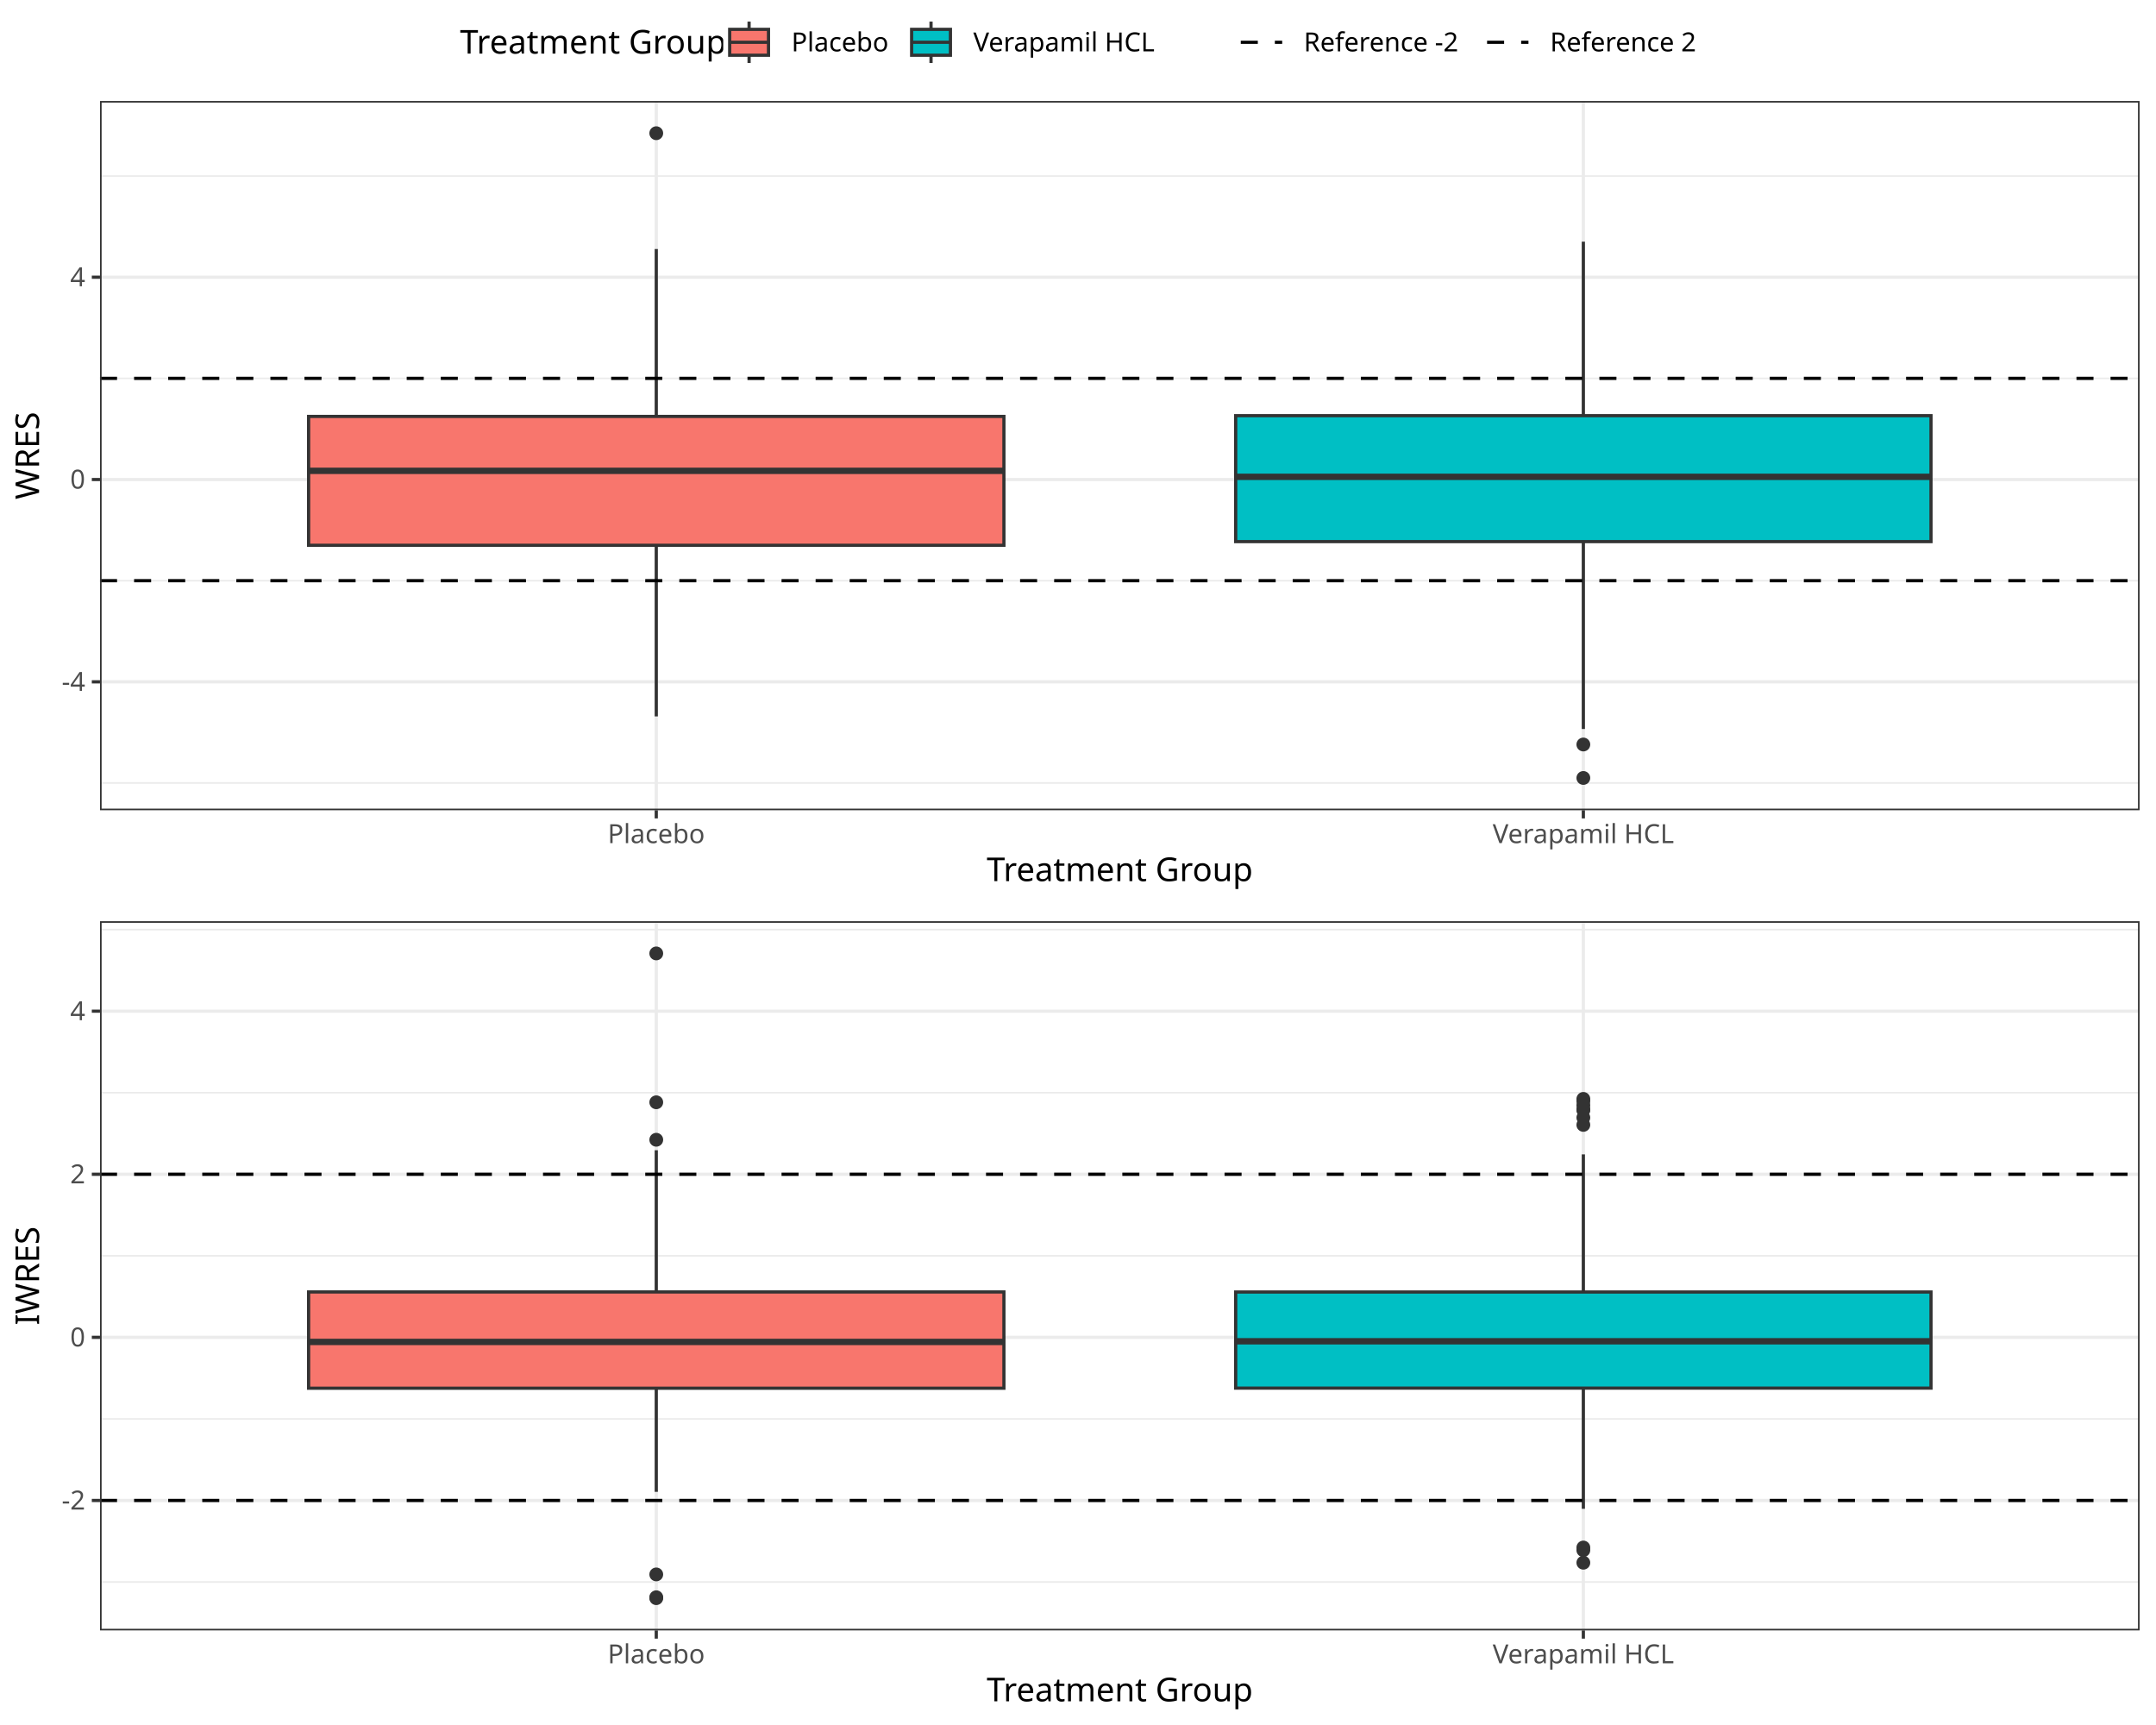
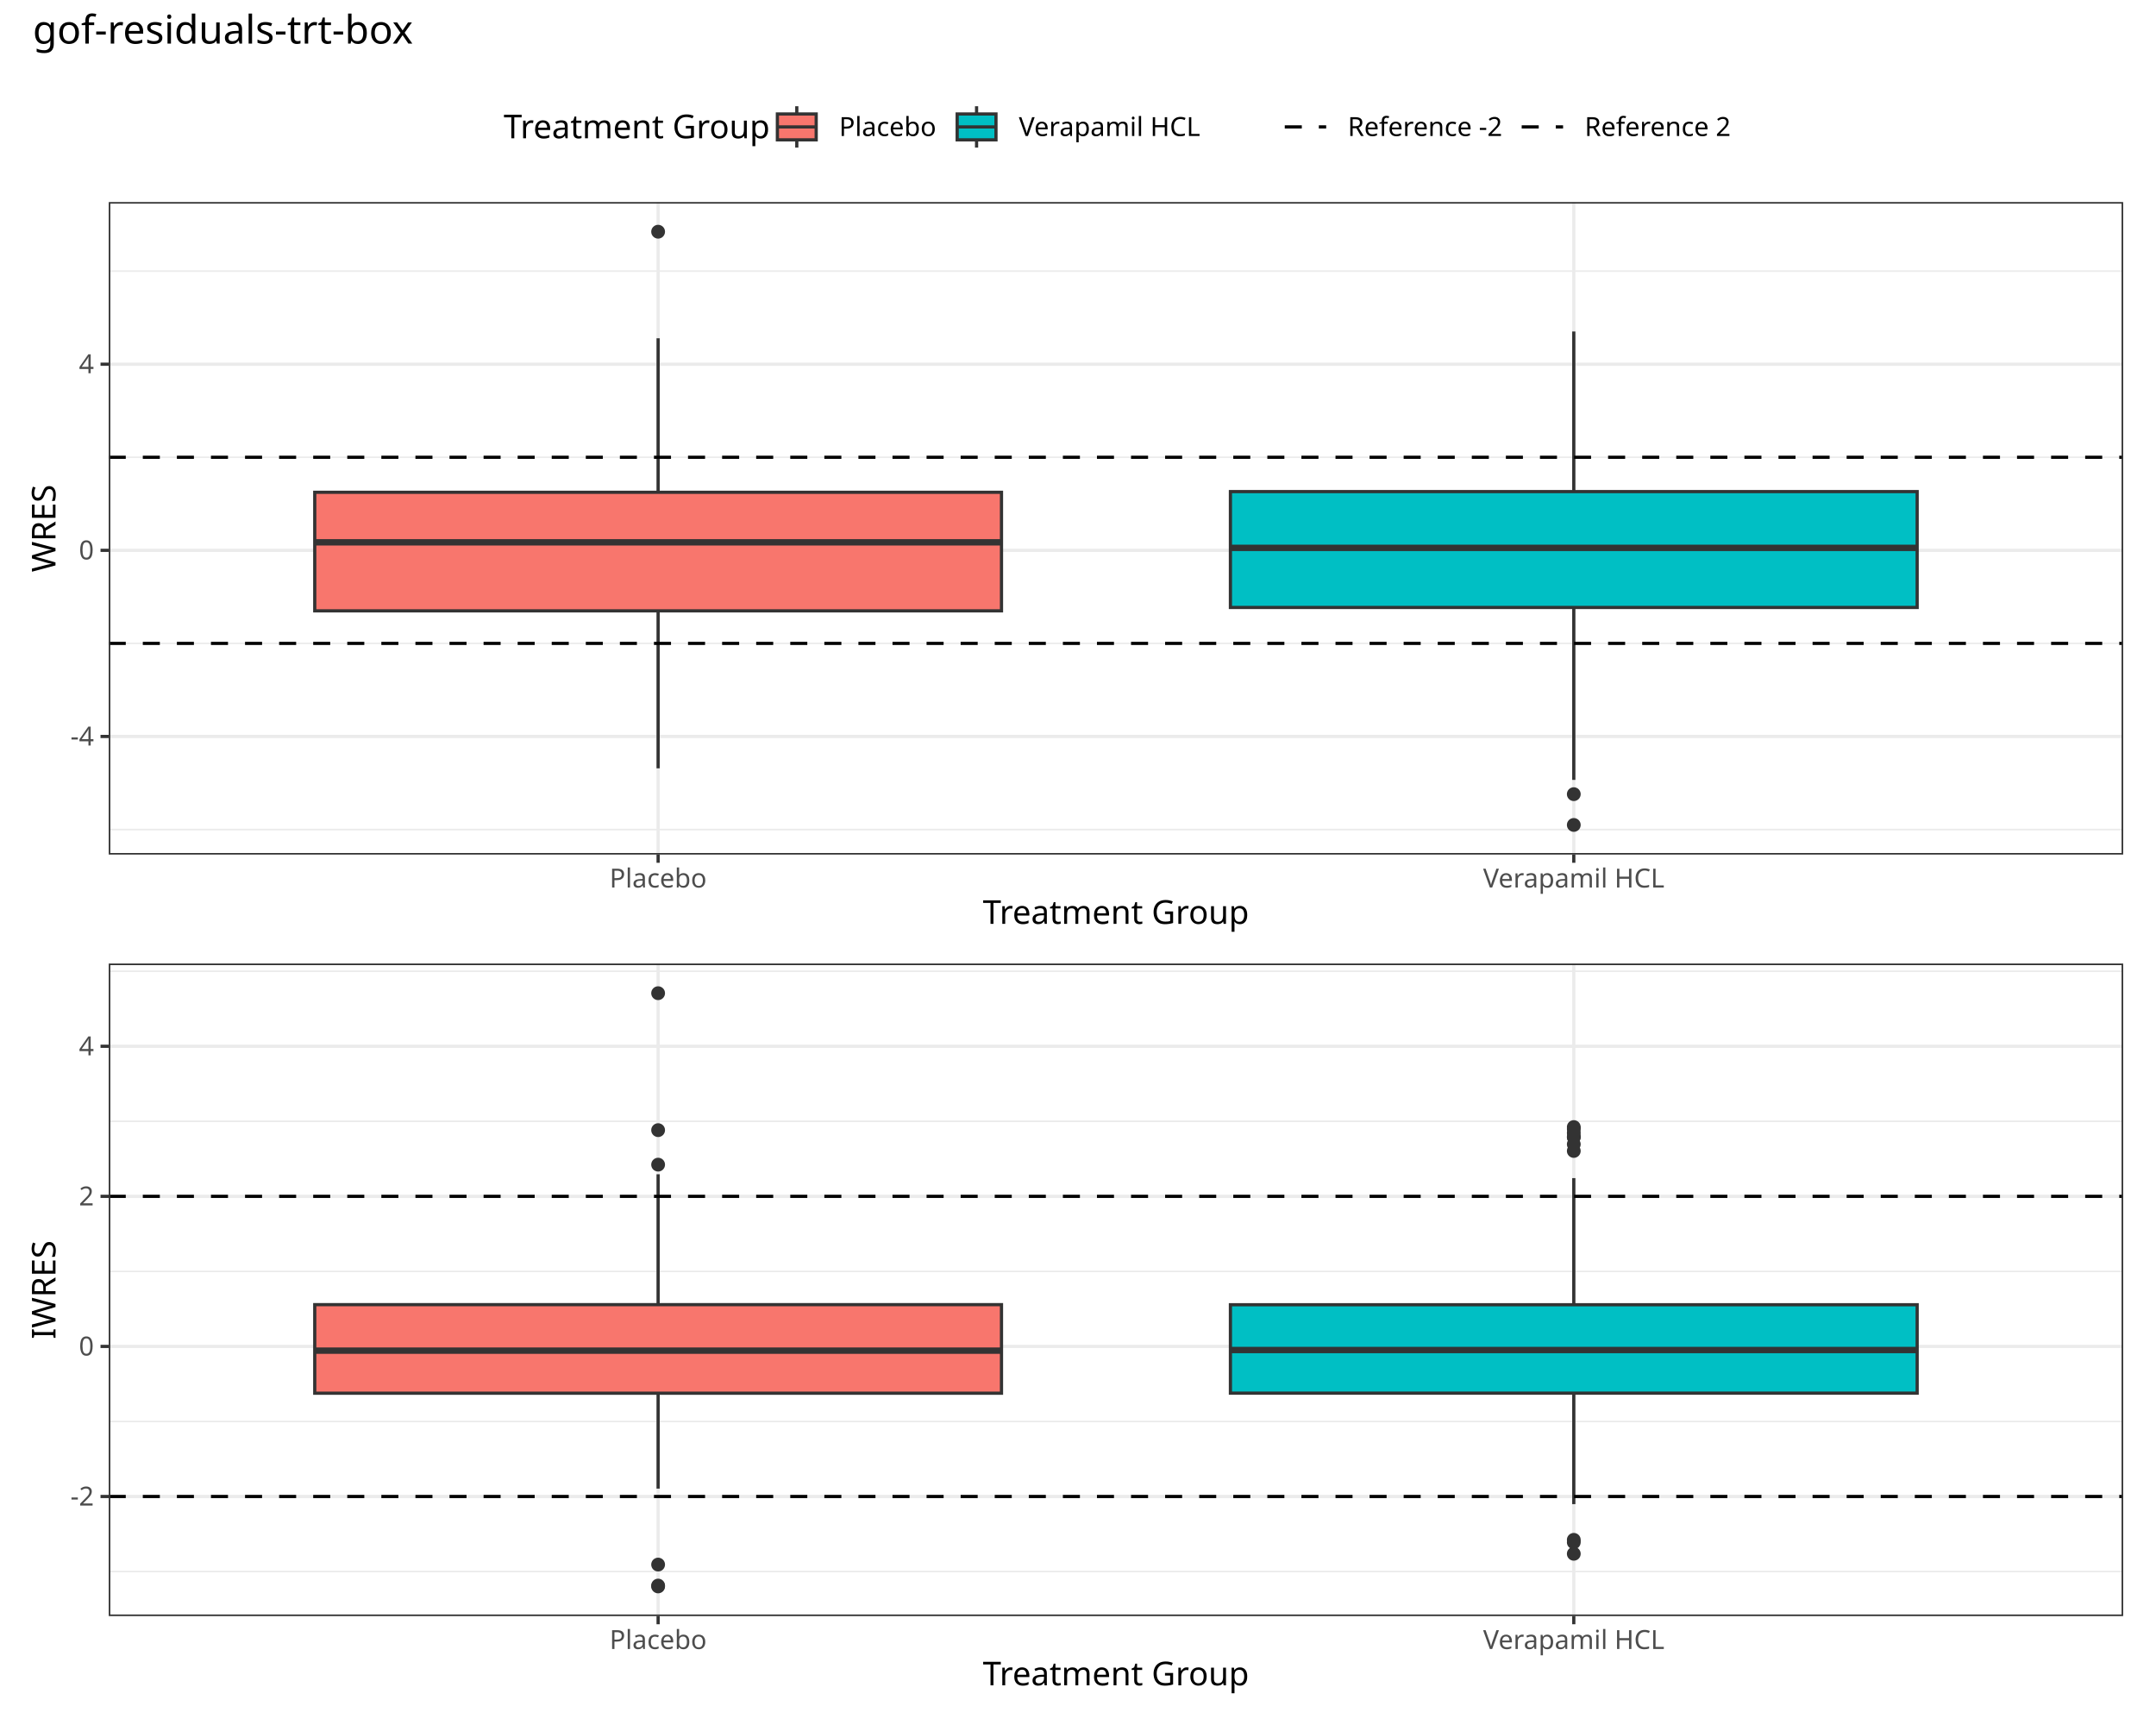
<svg xmlns="http://www.w3.org/2000/svg" class="svglite" data-engine-version="2.0" width="720.00pt" height="576.00pt" viewBox="0 0 720.00 576.00">
  <defs>
    <style type="text/css">
    .svglite line, .svglite polyline, .svglite polygon, .svglite path, .svglite rect, .svglite circle {
      fill: none;
      stroke: #000000;
      stroke-linecap: round;
      stroke-linejoin: round;
      stroke-miterlimit: 10.00;
    }
  </style>
  </defs>
  <rect width="100%" height="100%" style="stroke: none; fill: #FFFFFF;" />
  <defs>
    <clipPath id="cpMC4wMHw3MjAuMDB8MC4wMHw1NzYuMDA=">
      <rect x="0.00" y="0.00" width="720.00" height="576.00" />
    </clipPath>
  </defs>
  <g clip-path="url(#cpMC4wMHw3MjAuMDB8MC4wMHw1NzYuMDA=)">
-     <rect x="148.13" y="-0" width="242.59" height="28.24" style="stroke-width: 1.07; stroke: none; fill: #FFFFFF;" />
-     <text x="153.61" y="17.90" style="font-size: 11.00px; font-family: sans;" textLength="83.77px" lengthAdjust="spacingAndGlyphs">Treatment Group</text>
-     <rect x="241.52" y="5.48" width="17.28" height="17.28" style="stroke-width: 1.07; stroke: none; fill: #FFFFFF;" />
-     <polyline points="250.16,21.03 250.16,18.44 " style="stroke-width: 1.07; stroke: #333333; stroke-linecap: butt; stroke-linejoin: miter;" />
-     <polyline points="250.16,9.80 250.16,7.21 " style="stroke-width: 1.07; stroke: #333333; stroke-linecap: butt; stroke-linejoin: miter;" />
-     <rect x="243.68" y="9.80" width="12.96" height="8.64" style="stroke-width: 1.07; stroke: #333333; stroke-linecap: butt; stroke-linejoin: miter; fill: #F8766D;" />
-     <polyline points="243.68,14.12 256.64,14.12 " style="stroke-width: 1.07; stroke: #333333; stroke-linecap: butt; stroke-linejoin: miter;" />
-     <polyline points="250.16,21.03 250.16,21.03 " style="stroke-width: 1.07; stroke: #333333; stroke-linecap: butt; stroke-linejoin: miter;" />
-     <polyline points="250.16,7.21 250.16,7.21 " style="stroke-width: 1.07; stroke: #333333; stroke-linecap: butt; stroke-linejoin: miter;" />
-     <rect x="302.28" y="5.48" width="17.28" height="17.28" style="stroke-width: 1.07; stroke: none; fill: #FFFFFF;" />
-     <polyline points="310.92,21.03 310.92,18.44 " style="stroke-width: 1.07; stroke: #333333; stroke-linecap: butt; stroke-linejoin: miter;" />
-     <polyline points="310.92,9.80 310.92,7.21 " style="stroke-width: 1.07; stroke: #333333; stroke-linecap: butt; stroke-linejoin: miter;" />
-     <rect x="304.44" y="9.80" width="12.96" height="8.64" style="stroke-width: 1.07; stroke: #333333; stroke-linecap: butt; stroke-linejoin: miter; fill: #00BFC4;" />
-     <polyline points="304.44,14.12 317.40,14.12 " style="stroke-width: 1.07; stroke: #333333; stroke-linecap: butt; stroke-linejoin: miter;" />
-     <polyline points="310.92,21.03 310.92,21.03 " style="stroke-width: 1.07; stroke: #333333; stroke-linecap: butt; stroke-linejoin: miter;" />
-     <polyline points="310.92,7.21 310.92,7.21 " style="stroke-width: 1.07; stroke: #333333; stroke-linecap: butt; stroke-linejoin: miter;" />
-     <text x="264.28" y="17.15" style="font-size: 8.80px; font-family: sans;" textLength="31.81px" lengthAdjust="spacingAndGlyphs">Placebo</text>
-     <text x="325.04" y="17.15" style="font-size: 8.80px; font-family: sans;" textLength="59.67px" lengthAdjust="spacingAndGlyphs">Verapamil HCL</text>
-     <rect x="401.67" y="-0" width="170.20" height="28.24" style="stroke-width: 1.07; stroke: none; fill: #FFFFFF;" />
-     <rect x="412.63" y="5.48" width="17.28" height="17.28" style="stroke-width: 1.07; stroke: none; fill: #FFFFFF;" />
-     <line x1="414.36" y1="14.12" x2="428.19" y2="14.12" style="stroke-width: 1.07; stroke-dasharray: 5.69,5.69; stroke-linecap: butt;" />
-     <rect x="494.88" y="5.48" width="17.28" height="17.28" style="stroke-width: 1.07; stroke: none; fill: #FFFFFF;" />
-     <line x1="496.61" y1="14.12" x2="510.43" y2="14.12" style="stroke-width: 1.07; stroke-dasharray: 5.69,5.69; stroke-linecap: butt;" />
-     <text x="435.39" y="17.15" style="font-size: 8.80px; font-family: sans;" textLength="50.88px" lengthAdjust="spacingAndGlyphs">Reference -2</text>
-     <text x="517.64" y="17.15" style="font-size: 8.80px; font-family: sans;" textLength="47.95px" lengthAdjust="spacingAndGlyphs">Reference 2</text>
+     <rect x="0.00" y="0.00" width="720.00" height="576.00" style="stroke-width: 1.07; stroke: #FFFFFF; fill: #FFFFFF;" />
  </g>
  <defs>
-     <clipPath id="cpMC4wMHw3MjAuMDB8MjguMjR8NTc2LjAw">
-       <rect x="0.00" y="28.24" width="720.00" height="547.76" />
+     <clipPath id="cpMzYuMzF8NzA5LjA0fDY3LjQ2fDUzOS42Mw==">
+       <rect x="36.31" y="67.46" width="672.73" height="472.17" />
    </clipPath>
  </defs>
-   <g clip-path="url(#cpMC4wMHw3MjAuMDB8MjguMjR8NTc2LjAw)">
+   <g clip-path="url(#cpMzYuMzF8NzA5LjA0fDY3LjQ2fDUzOS42Mw==)">
</g>
  <g clip-path="url(#cpMC4wMHw3MjAuMDB8MC4wMHw1NzYuMDA=)">
</g>
  <defs>
-     <clipPath id="cpMC4wMHw3MjAuMDB8MjguMjR8MzAyLjEy">
-       <rect x="0" y="28.24" width="720.00" height="273.88" />
+     <clipPath id="cpNS40OHw3MTQuNTJ8MjIuNzh8MzE2LjI1">
+       <rect x="5.48" y="22.78" width="709.04" height="293.47" />
    </clipPath>
  </defs>
-   <g clip-path="url(#cpMC4wMHw3MjAuMDB8MjguMjR8MzAyLjEy)">
-     <rect x="0" y="28.24" width="720.00" height="273.88" style="stroke-width: 1.07; stroke: #FFFFFF; fill: #FFFFFF;" />
+   <g clip-path="url(#cpNS40OHw3MTQuNTJ8MjIuNzh8MzE2LjI1)">
+     <rect x="5.48" y="22.78" width="709.04" height="293.47" style="stroke-width: 1.07; stroke: #FFFFFF; fill: #FFFFFF;" />
  </g>
  <g clip-path="url(#cpMC4wMHw3MjAuMDB8MC4wMHw1NzYuMDA=)">
</g>
  <defs>
-     <clipPath id="cpMzMuNDB8NzE0LjUyfDMzLjcyfDI3MC41NA==">
-       <rect x="33.40" y="33.72" width="681.12" height="236.82" />
+     <clipPath id="cpNS40OHw3MTQuNTJ8MzE2LjI1fDU3MC41Mg==">
+       <rect x="5.48" y="316.25" width="709.04" height="254.27" />
    </clipPath>
  </defs>
-   <g clip-path="url(#cpMzMuNDB8NzE0LjUyfDMzLjcyfDI3MC41NA==)">
-     <rect x="33.40" y="33.72" width="681.12" height="236.82" style="stroke-width: 1.07; stroke: none; fill: #FFFFFF;" />
-     <polyline points="33.40,261.45 714.52,261.45 " style="stroke-width: 0.53; stroke: #EBEBEB; stroke-linecap: butt;" />
-     <polyline points="33.40,193.90 714.52,193.90 " style="stroke-width: 0.53; stroke: #EBEBEB; stroke-linecap: butt;" />
-     <polyline points="33.40,126.34 714.52,126.34 " style="stroke-width: 0.53; stroke: #EBEBEB; stroke-linecap: butt;" />
-     <polyline points="33.40,58.79 714.52,58.79 " style="stroke-width: 0.53; stroke: #EBEBEB; stroke-linecap: butt;" />
-     <polyline points="33.40,227.67 714.52,227.67 " style="stroke-width: 1.07; stroke: #EBEBEB; stroke-linecap: butt;" />
-     <polyline points="33.40,160.12 714.52,160.12 " style="stroke-width: 1.07; stroke: #EBEBEB; stroke-linecap: butt;" />
-     <polyline points="33.40,92.56 714.52,92.56 " style="stroke-width: 1.07; stroke: #EBEBEB; stroke-linecap: butt;" />
-     <polyline points="219.16,270.54 219.16,33.72 " style="stroke-width: 1.07; stroke: #EBEBEB; stroke-linecap: butt;" />
-     <polyline points="528.76,270.54 528.76,33.72 " style="stroke-width: 1.07; stroke: #EBEBEB; stroke-linecap: butt;" />
-     <circle cx="219.16" cy="44.48" r="1.95" style="stroke-width: 0.71; stroke: #333333; fill: #333333;" />
-     <line x1="219.16" y1="139.05" x2="219.16" y2="83.15" style="stroke-width: 1.07; stroke: #333333; stroke-linecap: butt;" />
-     <line x1="219.16" y1="182.08" x2="219.16" y2="239.22" style="stroke-width: 1.07; stroke: #333333; stroke-linecap: butt;" />
-     <polygon points="103.06,139.05 103.06,182.08 335.26,182.08 335.26,139.05 103.06,139.05 " style="stroke-width: 1.07; stroke: #333333; stroke-linecap: butt; stroke-linejoin: miter; fill: #F8766D;" />
-     <line x1="103.06" y1="157.22" x2="335.26" y2="157.22" style="stroke-width: 2.13; stroke: #333333; stroke-linecap: butt; stroke-linejoin: miter;" />
-     <circle cx="528.76" cy="248.60" r="1.95" style="stroke-width: 0.71; stroke: #333333; fill: #333333;" />
-     <circle cx="528.76" cy="259.77" r="1.95" style="stroke-width: 0.71; stroke: #333333; fill: #333333;" />
-     <line x1="528.76" y1="138.80" x2="528.76" y2="80.70" style="stroke-width: 1.07; stroke: #333333; stroke-linecap: butt;" />
-     <line x1="528.76" y1="180.85" x2="528.76" y2="243.42" style="stroke-width: 1.07; stroke: #333333; stroke-linecap: butt;" />
-     <polygon points="412.66,138.80 412.66,180.85 644.86,180.85 644.86,138.80 412.66,138.80 " style="stroke-width: 1.07; stroke: #333333; stroke-linecap: butt; stroke-linejoin: miter; fill: #00BFC4;" />
-     <line x1="412.66" y1="159.22" x2="644.86" y2="159.22" style="stroke-width: 2.13; stroke: #333333; stroke-linecap: butt; stroke-linejoin: miter;" />
-     <line x1="33.40" y1="193.90" x2="714.52" y2="193.90" style="stroke-width: 1.07; stroke-dasharray: 5.69,5.69; stroke-linecap: butt;" />
-     <line x1="33.40" y1="126.34" x2="714.52" y2="126.34" style="stroke-width: 1.07; stroke-dasharray: 5.69,5.69; stroke-linecap: butt;" />
-     <rect x="33.40" y="33.72" width="681.12" height="236.82" style="stroke-width: 1.07; stroke: #333333;" />
-   </g>
-   <g clip-path="url(#cpMC4wMHw3MjAuMDB8MC4wMHw1NzYuMDA=)">
-     <text x="28.47" y="230.70" text-anchor="end" style="font-size: 8.80px; fill: #4D4D4D; font-family: sans;" textLength="7.82px" lengthAdjust="spacingAndGlyphs">-4</text>
-     <text x="28.47" y="163.15" text-anchor="end" style="font-size: 8.80px; fill: #4D4D4D; font-family: sans;" textLength="4.89px" lengthAdjust="spacingAndGlyphs">0</text>
-     <text x="28.47" y="95.59" text-anchor="end" style="font-size: 8.80px; fill: #4D4D4D; font-family: sans;" textLength="4.89px" lengthAdjust="spacingAndGlyphs">4</text>
-     <polyline points="30.66,227.67 33.40,227.67 " style="stroke-width: 1.07; stroke: #333333; stroke-linecap: butt;" />
-     <polyline points="30.66,160.12 33.40,160.12 " style="stroke-width: 1.07; stroke: #333333; stroke-linecap: butt;" />
-     <polyline points="30.66,92.56 33.40,92.56 " style="stroke-width: 1.07; stroke: #333333; stroke-linecap: butt;" />
-     <polyline points="219.16,273.28 219.16,270.54 " style="stroke-width: 1.07; stroke: #333333; stroke-linecap: butt;" />
-     <polyline points="528.76,273.28 528.76,270.54 " style="stroke-width: 1.07; stroke: #333333; stroke-linecap: butt;" />
-     <text x="219.16" y="281.52" text-anchor="middle" style="font-size: 8.80px; fill: #4D4D4D; font-family: sans;" textLength="31.81px" lengthAdjust="spacingAndGlyphs">Placebo</text>
-     <text x="528.76" y="281.52" text-anchor="middle" style="font-size: 8.80px; fill: #4D4D4D; font-family: sans;" textLength="59.67px" lengthAdjust="spacingAndGlyphs">Verapamil HCL</text>
-     <text x="373.96" y="294.22" text-anchor="middle" style="font-size: 11.00px; font-family: sans;" textLength="83.77px" lengthAdjust="spacingAndGlyphs">Treatment Group</text>
-     <text transform="translate(13.05,152.13) rotate(-90)" text-anchor="middle" style="font-size: 11.00px; font-family: sans;" textLength="33.01px" lengthAdjust="spacingAndGlyphs">WRES</text>
-   </g>
-   <defs>
-     <clipPath id="cpMC4wMHw3MjAuMDB8MzAyLjEyfDU3Ni4wMA==">
-       <rect x="0" y="302.12" width="720.00" height="273.88" />
-     </clipPath>
-   </defs>
-   <g clip-path="url(#cpMC4wMHw3MjAuMDB8MzAyLjEyfDU3Ni4wMA==)">
-     <rect x="0" y="302.12" width="720.00" height="273.88" style="stroke-width: 1.07; stroke: #FFFFFF; fill: #FFFFFF;" />
+   <g clip-path="url(#cpNS40OHw3MTQuNTJ8MzE2LjI1fDU3MC41Mg==)">
+     <rect x="5.48" y="316.25" width="709.04" height="254.27" style="stroke-width: 1.07; stroke: #FFFFFF; fill: #FFFFFF;" />
  </g>
  <g clip-path="url(#cpMC4wMHw3MjAuMDB8MC4wMHw1NzYuMDA=)">
</g>
  <defs>
-     <clipPath id="cpMzMuNDB8NzE0LjUyfDMwNy42MHw1NDQuNDI=">
-       <rect x="33.40" y="307.60" width="681.12" height="236.82" />
+     <clipPath id="cpMzYuMzF8NzA5LjA0fDY3LjQ2fDI4NS4zNg==">
+       <rect x="36.31" y="67.46" width="672.73" height="217.90" />
    </clipPath>
  </defs>
-   <g clip-path="url(#cpMzMuNDB8NzE0LjUyfDMwNy42MHw1NDQuNDI=)">
-     <rect x="33.40" y="307.60" width="681.12" height="236.82" style="stroke-width: 1.07; stroke: none; fill: #FFFFFF;" />
-     <polyline points="33.40,528.25 714.52,528.25 " style="stroke-width: 0.53; stroke: #EBEBEB; stroke-linecap: butt;" />
-     <polyline points="33.40,473.79 714.52,473.79 " style="stroke-width: 0.53; stroke: #EBEBEB; stroke-linecap: butt;" />
-     <polyline points="33.40,419.33 714.52,419.33 " style="stroke-width: 0.53; stroke: #EBEBEB; stroke-linecap: butt;" />
-     <polyline points="33.40,364.87 714.52,364.87 " style="stroke-width: 0.53; stroke: #EBEBEB; stroke-linecap: butt;" />
-     <polyline points="33.40,310.41 714.52,310.41 " style="stroke-width: 0.53; stroke: #EBEBEB; stroke-linecap: butt;" />
-     <polyline points="33.40,501.02 714.52,501.02 " style="stroke-width: 1.07; stroke: #EBEBEB; stroke-linecap: butt;" />
-     <polyline points="33.40,446.56 714.52,446.56 " style="stroke-width: 1.07; stroke: #EBEBEB; stroke-linecap: butt;" />
-     <polyline points="33.40,392.10 714.52,392.10 " style="stroke-width: 1.07; stroke: #EBEBEB; stroke-linecap: butt;" />
-     <polyline points="33.40,337.64 714.52,337.64 " style="stroke-width: 1.07; stroke: #EBEBEB; stroke-linecap: butt;" />
-     <polyline points="219.16,544.42 219.16,307.60 " style="stroke-width: 1.07; stroke: #EBEBEB; stroke-linecap: butt;" />
-     <polyline points="528.76,544.42 528.76,307.60 " style="stroke-width: 1.07; stroke: #EBEBEB; stroke-linecap: butt;" />
-     <circle cx="219.16" cy="533.65" r="1.95" style="stroke-width: 0.71; stroke: #333333; fill: #333333;" />
-     <circle cx="219.16" cy="318.36" r="1.95" style="stroke-width: 0.71; stroke: #333333; fill: #333333;" />
-     <circle cx="219.16" cy="533.34" r="1.95" style="stroke-width: 0.71; stroke: #333333; fill: #333333;" />
-     <circle cx="219.16" cy="525.72" r="1.95" style="stroke-width: 0.71; stroke: #333333; fill: #333333;" />
-     <circle cx="219.16" cy="368.07" r="1.95" style="stroke-width: 0.71; stroke: #333333; fill: #333333;" />
-     <circle cx="219.16" cy="380.58" r="1.95" style="stroke-width: 0.71; stroke: #333333; fill: #333333;" />
-     <line x1="219.16" y1="431.40" x2="219.16" y2="384.08" style="stroke-width: 1.07; stroke: #333333; stroke-linecap: butt;" />
-     <line x1="219.16" y1="463.54" x2="219.16" y2="498.15" style="stroke-width: 1.07; stroke: #333333; stroke-linecap: butt;" />
-     <polygon points="103.06,431.40 103.06,463.54 335.26,463.54 335.26,431.40 103.06,431.40 " style="stroke-width: 1.07; stroke: #333333; stroke-linecap: butt; stroke-linejoin: miter; fill: #F8766D;" />
-     <line x1="103.06" y1="448.09" x2="335.26" y2="448.09" style="stroke-width: 2.13; stroke: #333333; stroke-linecap: butt; stroke-linejoin: miter;" />
-     <circle cx="528.76" cy="366.94" r="1.95" style="stroke-width: 0.71; stroke: #333333; fill: #333333;" />
-     <circle cx="528.76" cy="369.06" r="1.95" style="stroke-width: 0.71; stroke: #333333; fill: #333333;" />
-     <circle cx="528.76" cy="367.65" r="1.95" style="stroke-width: 0.71; stroke: #333333; fill: #333333;" />
-     <circle cx="528.76" cy="373.19" r="1.95" style="stroke-width: 0.71; stroke: #333333; fill: #333333;" />
-     <circle cx="528.76" cy="370.68" r="1.95" style="stroke-width: 0.71; stroke: #333333; fill: #333333;" />
-     <circle cx="528.76" cy="521.81" r="1.95" style="stroke-width: 0.71; stroke: #333333; fill: #333333;" />
-     <circle cx="528.76" cy="375.62" r="1.95" style="stroke-width: 0.71; stroke: #333333; fill: #333333;" />
-     <circle cx="528.76" cy="517.63" r="1.95" style="stroke-width: 0.71; stroke: #333333; fill: #333333;" />
-     <circle cx="528.76" cy="516.74" r="1.95" style="stroke-width: 0.71; stroke: #333333; fill: #333333;" />
-     <circle cx="528.76" cy="370.46" r="1.95" style="stroke-width: 0.71; stroke: #333333; fill: #333333;" />
-     <line x1="528.76" y1="431.42" x2="528.76" y2="385.46" style="stroke-width: 1.07; stroke: #333333; stroke-linecap: butt;" />
-     <line x1="528.76" y1="463.51" x2="528.76" y2="503.80" style="stroke-width: 1.07; stroke: #333333; stroke-linecap: butt;" />
-     <polygon points="412.66,431.42 412.66,463.51 644.86,463.51 644.86,431.42 412.66,431.42 " style="stroke-width: 1.07; stroke: #333333; stroke-linecap: butt; stroke-linejoin: miter; fill: #00BFC4;" />
-     <line x1="412.66" y1="447.87" x2="644.86" y2="447.87" style="stroke-width: 2.13; stroke: #333333; stroke-linecap: butt; stroke-linejoin: miter;" />
-     <line x1="33.40" y1="501.02" x2="714.52" y2="501.02" style="stroke-width: 1.07; stroke-dasharray: 5.69,5.69; stroke-linecap: butt;" />
-     <line x1="33.40" y1="392.10" x2="714.52" y2="392.10" style="stroke-width: 1.07; stroke-dasharray: 5.69,5.69; stroke-linecap: butt;" />
-     <rect x="33.40" y="307.60" width="681.12" height="236.82" style="stroke-width: 1.07; stroke: #333333;" />
+   <g clip-path="url(#cpMzYuMzF8NzA5LjA0fDY3LjQ2fDI4NS4zNg==)">
+     <rect x="36.31" y="67.46" width="672.73" height="217.90" style="stroke-width: 1.07; stroke: none; fill: #FFFFFF;" />
+     <polyline points="36.31,277.00 709.04,277.00 " style="stroke-width: 0.53; stroke: #EBEBEB; stroke-linecap: butt;" />
+     <polyline points="36.31,214.84 709.04,214.84 " style="stroke-width: 0.53; stroke: #EBEBEB; stroke-linecap: butt;" />
+     <polyline points="36.31,152.69 709.04,152.69 " style="stroke-width: 0.53; stroke: #EBEBEB; stroke-linecap: butt;" />
+     <polyline points="36.31,90.53 709.04,90.53 " style="stroke-width: 0.53; stroke: #EBEBEB; stroke-linecap: butt;" />
+     <polyline points="36.31,245.92 709.04,245.92 " style="stroke-width: 1.07; stroke: #EBEBEB; stroke-linecap: butt;" />
+     <polyline points="36.31,183.76 709.04,183.76 " style="stroke-width: 1.07; stroke: #EBEBEB; stroke-linecap: butt;" />
+     <polyline points="36.31,121.61 709.04,121.61 " style="stroke-width: 1.07; stroke: #EBEBEB; stroke-linecap: butt;" />
+     <polyline points="219.78,285.36 219.78,67.46 " style="stroke-width: 1.07; stroke: #EBEBEB; stroke-linecap: butt;" />
+     <polyline points="525.57,285.36 525.57,67.46 " style="stroke-width: 1.07; stroke: #EBEBEB; stroke-linecap: butt;" />
+     <circle cx="219.78" cy="77.37" r="1.95" style="stroke-width: 0.71; stroke: #333333; fill: #333333;" />
+     <line x1="219.78" y1="164.38" x2="219.78" y2="112.95" style="stroke-width: 1.07; stroke: #333333; stroke-linecap: butt;" />
+     <line x1="219.78" y1="203.97" x2="219.78" y2="256.55" style="stroke-width: 1.07; stroke: #333333; stroke-linecap: butt;" />
+     <polygon points="105.11,164.38 105.11,203.97 334.45,203.97 334.45,164.38 105.11,164.38 " style="stroke-width: 1.07; stroke: #333333; stroke-linecap: butt; stroke-linejoin: miter; fill: #F8766D;" />
+     <line x1="105.11" y1="181.09" x2="334.45" y2="181.09" style="stroke-width: 2.13; stroke: #333333; stroke-linecap: butt; stroke-linejoin: miter;" />
+     <circle cx="525.57" cy="265.18" r="1.95" style="stroke-width: 0.71; stroke: #333333; fill: #333333;" />
+     <circle cx="525.57" cy="275.46" r="1.95" style="stroke-width: 0.71; stroke: #333333; fill: #333333;" />
+     <line x1="525.57" y1="164.15" x2="525.57" y2="110.69" style="stroke-width: 1.07; stroke: #333333; stroke-linecap: butt;" />
+     <line x1="525.57" y1="202.84" x2="525.57" y2="260.41" style="stroke-width: 1.07; stroke: #333333; stroke-linecap: butt;" />
+     <polygon points="410.90,164.15 410.90,202.84 640.24,202.84 640.24,164.15 410.90,164.15 " style="stroke-width: 1.07; stroke: #333333; stroke-linecap: butt; stroke-linejoin: miter; fill: #00BFC4;" />
+     <line x1="410.90" y1="182.94" x2="640.24" y2="182.94" style="stroke-width: 2.13; stroke: #333333; stroke-linecap: butt; stroke-linejoin: miter;" />
+     <line x1="36.31" y1="214.84" x2="709.04" y2="214.84" style="stroke-width: 1.07; stroke-dasharray: 5.69,5.69; stroke-linecap: butt;" />
+     <line x1="36.31" y1="152.69" x2="709.04" y2="152.69" style="stroke-width: 1.07; stroke-dasharray: 5.69,5.69; stroke-linecap: butt;" />
+     <rect x="36.31" y="67.46" width="672.73" height="217.90" style="stroke-width: 1.07; stroke: #333333;" />
  </g>
  <g clip-path="url(#cpMC4wMHw3MjAuMDB8MC4wMHw1NzYuMDA=)">
-     <text x="28.47" y="504.05" text-anchor="end" style="font-size: 8.80px; fill: #4D4D4D; font-family: sans;" textLength="7.82px" lengthAdjust="spacingAndGlyphs">-2</text>
-     <text x="28.47" y="449.59" text-anchor="end" style="font-size: 8.80px; fill: #4D4D4D; font-family: sans;" textLength="4.89px" lengthAdjust="spacingAndGlyphs">0</text>
-     <text x="28.47" y="395.13" text-anchor="end" style="font-size: 8.80px; fill: #4D4D4D; font-family: sans;" textLength="4.89px" lengthAdjust="spacingAndGlyphs">2</text>
-     <text x="28.47" y="340.66" text-anchor="end" style="font-size: 8.80px; fill: #4D4D4D; font-family: sans;" textLength="4.89px" lengthAdjust="spacingAndGlyphs">4</text>
-     <polyline points="30.66,501.02 33.40,501.02 " style="stroke-width: 1.07; stroke: #333333; stroke-linecap: butt;" />
-     <polyline points="30.66,446.56 33.40,446.56 " style="stroke-width: 1.07; stroke: #333333; stroke-linecap: butt;" />
-     <polyline points="30.66,392.10 33.40,392.10 " style="stroke-width: 1.07; stroke: #333333; stroke-linecap: butt;" />
-     <polyline points="30.66,337.64 33.40,337.64 " style="stroke-width: 1.07; stroke: #333333; stroke-linecap: butt;" />
-     <polyline points="219.16,547.16 219.16,544.42 " style="stroke-width: 1.07; stroke: #333333; stroke-linecap: butt;" />
-     <polyline points="528.76,547.16 528.76,544.42 " style="stroke-width: 1.07; stroke: #333333; stroke-linecap: butt;" />
-     <text x="219.16" y="555.40" text-anchor="middle" style="font-size: 8.80px; fill: #4D4D4D; font-family: sans;" textLength="31.81px" lengthAdjust="spacingAndGlyphs">Placebo</text>
-     <text x="528.76" y="555.40" text-anchor="middle" style="font-size: 8.80px; fill: #4D4D4D; font-family: sans;" textLength="59.67px" lengthAdjust="spacingAndGlyphs">Verapamil HCL</text>
-     <text x="373.96" y="568.10" text-anchor="middle" style="font-size: 11.00px; font-family: sans;" textLength="83.77px" lengthAdjust="spacingAndGlyphs">Treatment Group</text>
-     <text transform="translate(13.05,426.01) rotate(-90)" text-anchor="middle" style="font-size: 11.00px; font-family: sans;" textLength="36.06px" lengthAdjust="spacingAndGlyphs">IWRES</text>
+     <text x="31.38" y="248.95" text-anchor="end" style="font-size: 8.80px; fill: #4D4D4D; font-family: sans;" textLength="7.82px" lengthAdjust="spacingAndGlyphs">-4</text>
+     <text x="31.38" y="186.79" text-anchor="end" style="font-size: 8.80px; fill: #4D4D4D; font-family: sans;" textLength="4.89px" lengthAdjust="spacingAndGlyphs">0</text>
+     <text x="31.38" y="124.63" text-anchor="end" style="font-size: 8.80px; fill: #4D4D4D; font-family: sans;" textLength="4.89px" lengthAdjust="spacingAndGlyphs">4</text>
+     <polyline points="33.57,245.92 36.31,245.92 " style="stroke-width: 1.07; stroke: #333333; stroke-linecap: butt;" />
+     <polyline points="33.57,183.76 36.31,183.76 " style="stroke-width: 1.07; stroke: #333333; stroke-linecap: butt;" />
+     <polyline points="33.57,121.61 36.31,121.61 " style="stroke-width: 1.07; stroke: #333333; stroke-linecap: butt;" />
+     <polyline points="219.78,288.10 219.78,285.36 " style="stroke-width: 1.07; stroke: #333333; stroke-linecap: butt;" />
+     <polyline points="525.57,288.10 525.57,285.36 " style="stroke-width: 1.07; stroke: #333333; stroke-linecap: butt;" />
+     <text x="219.78" y="296.35" text-anchor="middle" style="font-size: 8.80px; fill: #4D4D4D; font-family: sans;" textLength="31.81px" lengthAdjust="spacingAndGlyphs">Placebo</text>
+     <text x="525.57" y="296.35" text-anchor="middle" style="font-size: 8.80px; fill: #4D4D4D; font-family: sans;" textLength="59.67px" lengthAdjust="spacingAndGlyphs">Verapamil HCL</text>
+     <text x="372.67" y="308.49" text-anchor="middle" style="font-size: 11.00px; font-family: sans;" textLength="83.77px" lengthAdjust="spacingAndGlyphs">Treatment Group</text>
+     <text transform="translate(18.53,176.41) rotate(-90)" text-anchor="middle" style="font-size: 11.00px; font-family: sans;" textLength="33.01px" lengthAdjust="spacingAndGlyphs">WRES</text>
+   </g>
+   <defs>
+     <clipPath id="cpMzYuMzF8NzA5LjA0fDMyMS43M3w1MzkuNjM=">
+       <rect x="36.31" y="321.73" width="672.73" height="217.90" />
+     </clipPath>
+   </defs>
+   <g clip-path="url(#cpMzYuMzF8NzA5LjA0fDMyMS43M3w1MzkuNjM=)">
+     <rect x="36.31" y="321.73" width="672.73" height="217.90" style="stroke-width: 1.07; stroke: none; fill: #FFFFFF;" />
+     <polyline points="36.31,524.76 709.04,524.76 " style="stroke-width: 0.53; stroke: #EBEBEB; stroke-linecap: butt;" />
+     <polyline points="36.31,474.65 709.04,474.65 " style="stroke-width: 0.53; stroke: #EBEBEB; stroke-linecap: butt;" />
+     <polyline points="36.31,424.54 709.04,424.54 " style="stroke-width: 0.53; stroke: #EBEBEB; stroke-linecap: butt;" />
+     <polyline points="36.31,374.42 709.04,374.42 " style="stroke-width: 0.53; stroke: #EBEBEB; stroke-linecap: butt;" />
+     <polyline points="36.31,324.31 709.04,324.31 " style="stroke-width: 0.53; stroke: #EBEBEB; stroke-linecap: butt;" />
+     <polyline points="36.31,499.70 709.04,499.70 " style="stroke-width: 1.07; stroke: #EBEBEB; stroke-linecap: butt;" />
+     <polyline points="36.31,449.59 709.04,449.59 " style="stroke-width: 1.07; stroke: #EBEBEB; stroke-linecap: butt;" />
+     <polyline points="36.31,399.48 709.04,399.48 " style="stroke-width: 1.07; stroke: #EBEBEB; stroke-linecap: butt;" />
+     <polyline points="36.31,349.37 709.04,349.37 " style="stroke-width: 1.07; stroke: #EBEBEB; stroke-linecap: butt;" />
+     <polyline points="219.78,539.63 219.78,321.73 " style="stroke-width: 1.07; stroke: #EBEBEB; stroke-linecap: butt;" />
+     <polyline points="525.57,539.63 525.57,321.73 " style="stroke-width: 1.07; stroke: #EBEBEB; stroke-linecap: butt;" />
+     <circle cx="219.78" cy="529.73" r="1.95" style="stroke-width: 0.71; stroke: #333333; fill: #333333;" />
+     <circle cx="219.78" cy="331.64" r="1.95" style="stroke-width: 0.71; stroke: #333333; fill: #333333;" />
+     <circle cx="219.78" cy="529.44" r="1.95" style="stroke-width: 0.71; stroke: #333333; fill: #333333;" />
+     <circle cx="219.78" cy="522.43" r="1.95" style="stroke-width: 0.71; stroke: #333333; fill: #333333;" />
+     <circle cx="219.78" cy="377.37" r="1.95" style="stroke-width: 0.71; stroke: #333333; fill: #333333;" />
+     <circle cx="219.78" cy="388.89" r="1.95" style="stroke-width: 0.71; stroke: #333333; fill: #333333;" />
+     <line x1="219.78" y1="435.64" x2="219.78" y2="392.10" style="stroke-width: 1.07; stroke: #333333; stroke-linecap: butt;" />
+     <line x1="219.78" y1="465.21" x2="219.78" y2="497.06" style="stroke-width: 1.07; stroke: #333333; stroke-linecap: butt;" />
+     <polygon points="105.11,435.64 105.11,465.21 334.45,465.21 334.45,435.64 105.11,435.64 " style="stroke-width: 1.07; stroke: #333333; stroke-linecap: butt; stroke-linejoin: miter; fill: #F8766D;" />
+     <line x1="105.11" y1="451.00" x2="334.45" y2="451.00" style="stroke-width: 2.13; stroke: #333333; stroke-linecap: butt; stroke-linejoin: miter;" />
+     <circle cx="525.57" cy="376.34" r="1.95" style="stroke-width: 0.71; stroke: #333333; fill: #333333;" />
+     <circle cx="525.57" cy="378.29" r="1.95" style="stroke-width: 0.71; stroke: #333333; fill: #333333;" />
+     <circle cx="525.57" cy="376.98" r="1.95" style="stroke-width: 0.71; stroke: #333333; fill: #333333;" />
+     <circle cx="525.57" cy="382.08" r="1.95" style="stroke-width: 0.71; stroke: #333333; fill: #333333;" />
+     <circle cx="525.57" cy="379.77" r="1.95" style="stroke-width: 0.71; stroke: #333333; fill: #333333;" />
+     <circle cx="525.57" cy="518.83" r="1.95" style="stroke-width: 0.71; stroke: #333333; fill: #333333;" />
+     <circle cx="525.57" cy="384.32" r="1.95" style="stroke-width: 0.71; stroke: #333333; fill: #333333;" />
+     <circle cx="525.57" cy="514.99" r="1.95" style="stroke-width: 0.71; stroke: #333333; fill: #333333;" />
+     <circle cx="525.57" cy="514.17" r="1.95" style="stroke-width: 0.71; stroke: #333333; fill: #333333;" />
+     <circle cx="525.57" cy="379.57" r="1.95" style="stroke-width: 0.71; stroke: #333333; fill: #333333;" />
+     <line x1="525.57" y1="435.67" x2="525.57" y2="393.38" style="stroke-width: 1.07; stroke: #333333; stroke-linecap: butt;" />
+     <line x1="525.57" y1="465.19" x2="525.57" y2="502.26" style="stroke-width: 1.07; stroke: #333333; stroke-linecap: butt;" />
+     <polygon points="410.90,435.67 410.90,465.19 640.24,465.19 640.24,435.67 410.90,435.67 " style="stroke-width: 1.07; stroke: #333333; stroke-linecap: butt; stroke-linejoin: miter; fill: #00BFC4;" />
+     <line x1="410.90" y1="450.79" x2="640.24" y2="450.79" style="stroke-width: 2.13; stroke: #333333; stroke-linecap: butt; stroke-linejoin: miter;" />
+     <line x1="36.31" y1="499.70" x2="709.04" y2="499.70" style="stroke-width: 1.07; stroke-dasharray: 5.69,5.69; stroke-linecap: butt;" />
+     <line x1="36.31" y1="399.48" x2="709.04" y2="399.48" style="stroke-width: 1.07; stroke-dasharray: 5.69,5.69; stroke-linecap: butt;" />
+     <rect x="36.31" y="321.73" width="672.73" height="217.90" style="stroke-width: 1.07; stroke: #333333;" />
+   </g>
+   <g clip-path="url(#cpMC4wMHw3MjAuMDB8MC4wMHw1NzYuMDA=)">
+     <text x="31.38" y="502.73" text-anchor="end" style="font-size: 8.80px; fill: #4D4D4D; font-family: sans;" textLength="7.82px" lengthAdjust="spacingAndGlyphs">-2</text>
+     <text x="31.38" y="452.62" text-anchor="end" style="font-size: 8.80px; fill: #4D4D4D; font-family: sans;" textLength="4.89px" lengthAdjust="spacingAndGlyphs">0</text>
+     <text x="31.38" y="402.51" text-anchor="end" style="font-size: 8.80px; fill: #4D4D4D; font-family: sans;" textLength="4.89px" lengthAdjust="spacingAndGlyphs">2</text>
+     <text x="31.38" y="352.40" text-anchor="end" style="font-size: 8.80px; fill: #4D4D4D; font-family: sans;" textLength="4.89px" lengthAdjust="spacingAndGlyphs">4</text>
+     <polyline points="33.57,499.70 36.31,499.70 " style="stroke-width: 1.07; stroke: #333333; stroke-linecap: butt;" />
+     <polyline points="33.57,449.59 36.31,449.59 " style="stroke-width: 1.07; stroke: #333333; stroke-linecap: butt;" />
+     <polyline points="33.57,399.48 36.31,399.48 " style="stroke-width: 1.07; stroke: #333333; stroke-linecap: butt;" />
+     <polyline points="33.57,349.37 36.31,349.37 " style="stroke-width: 1.07; stroke: #333333; stroke-linecap: butt;" />
+     <polyline points="219.78,542.37 219.78,539.63 " style="stroke-width: 1.07; stroke: #333333; stroke-linecap: butt;" />
+     <polyline points="525.57,542.37 525.57,539.63 " style="stroke-width: 1.07; stroke: #333333; stroke-linecap: butt;" />
+     <text x="219.78" y="550.62" text-anchor="middle" style="font-size: 8.80px; fill: #4D4D4D; font-family: sans;" textLength="31.81px" lengthAdjust="spacingAndGlyphs">Placebo</text>
+     <text x="525.57" y="550.62" text-anchor="middle" style="font-size: 8.80px; fill: #4D4D4D; font-family: sans;" textLength="59.67px" lengthAdjust="spacingAndGlyphs">Verapamil HCL</text>
+     <text x="372.67" y="562.76" text-anchor="middle" style="font-size: 11.00px; font-family: sans;" textLength="83.77px" lengthAdjust="spacingAndGlyphs">Treatment Group</text>
+     <text transform="translate(18.53,430.68) rotate(-90)" text-anchor="middle" style="font-size: 11.00px; font-family: sans;" textLength="36.06px" lengthAdjust="spacingAndGlyphs">IWRES</text>
+     <rect x="162.72" y="28.26" width="242.69" height="28.24" style="stroke-width: 1.07; stroke: none; fill: #FFFFFF;" />
+     <text x="168.20" y="46.17" style="font-size: 11.00px; font-family: sans;" textLength="83.77px" lengthAdjust="spacingAndGlyphs">Treatment Group</text>
+     <rect x="257.45" y="33.74" width="17.28" height="17.28" style="stroke-width: 1.07; stroke: none; fill: #FFFFFF;" />
+     <polyline points="266.09,49.29 266.09,46.70 " style="stroke-width: 1.07; stroke: #333333; stroke-linecap: butt; stroke-linejoin: miter;" />
+     <polyline points="266.09,38.06 266.09,35.47 " style="stroke-width: 1.07; stroke: #333333; stroke-linecap: butt; stroke-linejoin: miter;" />
+     <rect x="259.61" y="38.06" width="12.96" height="8.64" style="stroke-width: 1.07; stroke: #333333; stroke-linecap: butt; stroke-linejoin: miter; fill: #F8766D;" />
+     <polyline points="259.61,42.38 272.57,42.38 " style="stroke-width: 1.07; stroke: #333333; stroke-linecap: butt; stroke-linejoin: miter;" />
+     <polyline points="266.09,49.29 266.09,49.29 " style="stroke-width: 1.07; stroke: #333333; stroke-linecap: butt; stroke-linejoin: miter;" />
+     <polyline points="266.09,35.47 266.09,35.47 " style="stroke-width: 1.07; stroke: #333333; stroke-linecap: butt; stroke-linejoin: miter;" />
+     <rect x="317.49" y="33.74" width="17.28" height="17.28" style="stroke-width: 1.07; stroke: none; fill: #FFFFFF;" />
+     <polyline points="326.13,49.29 326.13,46.70 " style="stroke-width: 1.07; stroke: #333333; stroke-linecap: butt; stroke-linejoin: miter;" />
+     <polyline points="326.13,38.06 326.13,35.47 " style="stroke-width: 1.07; stroke: #333333; stroke-linecap: butt; stroke-linejoin: miter;" />
+     <rect x="319.65" y="38.06" width="12.96" height="8.64" style="stroke-width: 1.07; stroke: #333333; stroke-linecap: butt; stroke-linejoin: miter; fill: #00BFC4;" />
+     <polyline points="319.65,42.38 332.61,42.38 " style="stroke-width: 1.07; stroke: #333333; stroke-linecap: butt; stroke-linejoin: miter;" />
+     <polyline points="326.13,49.29 326.13,49.29 " style="stroke-width: 1.07; stroke: #333333; stroke-linecap: butt; stroke-linejoin: miter;" />
+     <polyline points="326.13,35.47 326.13,35.47 " style="stroke-width: 1.07; stroke: #333333; stroke-linecap: butt; stroke-linejoin: miter;" />
+     <text x="280.21" y="45.41" style="font-size: 8.80px; font-family: sans;" textLength="31.81px" lengthAdjust="spacingAndGlyphs">Placebo</text>
+     <text x="340.25" y="45.41" style="font-size: 8.80px; font-family: sans;" textLength="59.67px" lengthAdjust="spacingAndGlyphs">Verapamil HCL</text>
+     <rect x="416.37" y="28.26" width="166.26" height="28.24" style="stroke-width: 1.07; stroke: none; fill: #FFFFFF;" />
+     <rect x="427.32" y="33.74" width="17.28" height="17.28" style="stroke-width: 1.07; stroke: none; fill: #FFFFFF;" />
+     <line x1="429.05" y1="42.38" x2="442.88" y2="42.38" style="stroke-width: 1.07; stroke-dasharray: 5.69,5.69; stroke-linecap: butt;" />
+     <rect x="506.44" y="33.74" width="17.28" height="17.28" style="stroke-width: 1.07; stroke: none; fill: #FFFFFF;" />
+     <line x1="508.17" y1="42.38" x2="521.99" y2="42.38" style="stroke-width: 1.07; stroke-dasharray: 5.69,5.69; stroke-linecap: butt;" />
+     <text x="450.08" y="45.41" style="font-size: 8.80px; font-family: sans;" textLength="50.88px" lengthAdjust="spacingAndGlyphs">Reference -2</text>
+     <text x="529.20" y="45.41" style="font-size: 8.80px; font-family: sans;" textLength="47.95px" lengthAdjust="spacingAndGlyphs">Reference 2</text>
+     <text x="10.96" y="14.56" style="font-size: 13.20px; font-family: sans;" textLength="117.39px" lengthAdjust="spacingAndGlyphs">gof-residuals-trt-box</text>
  </g>
</svg>
